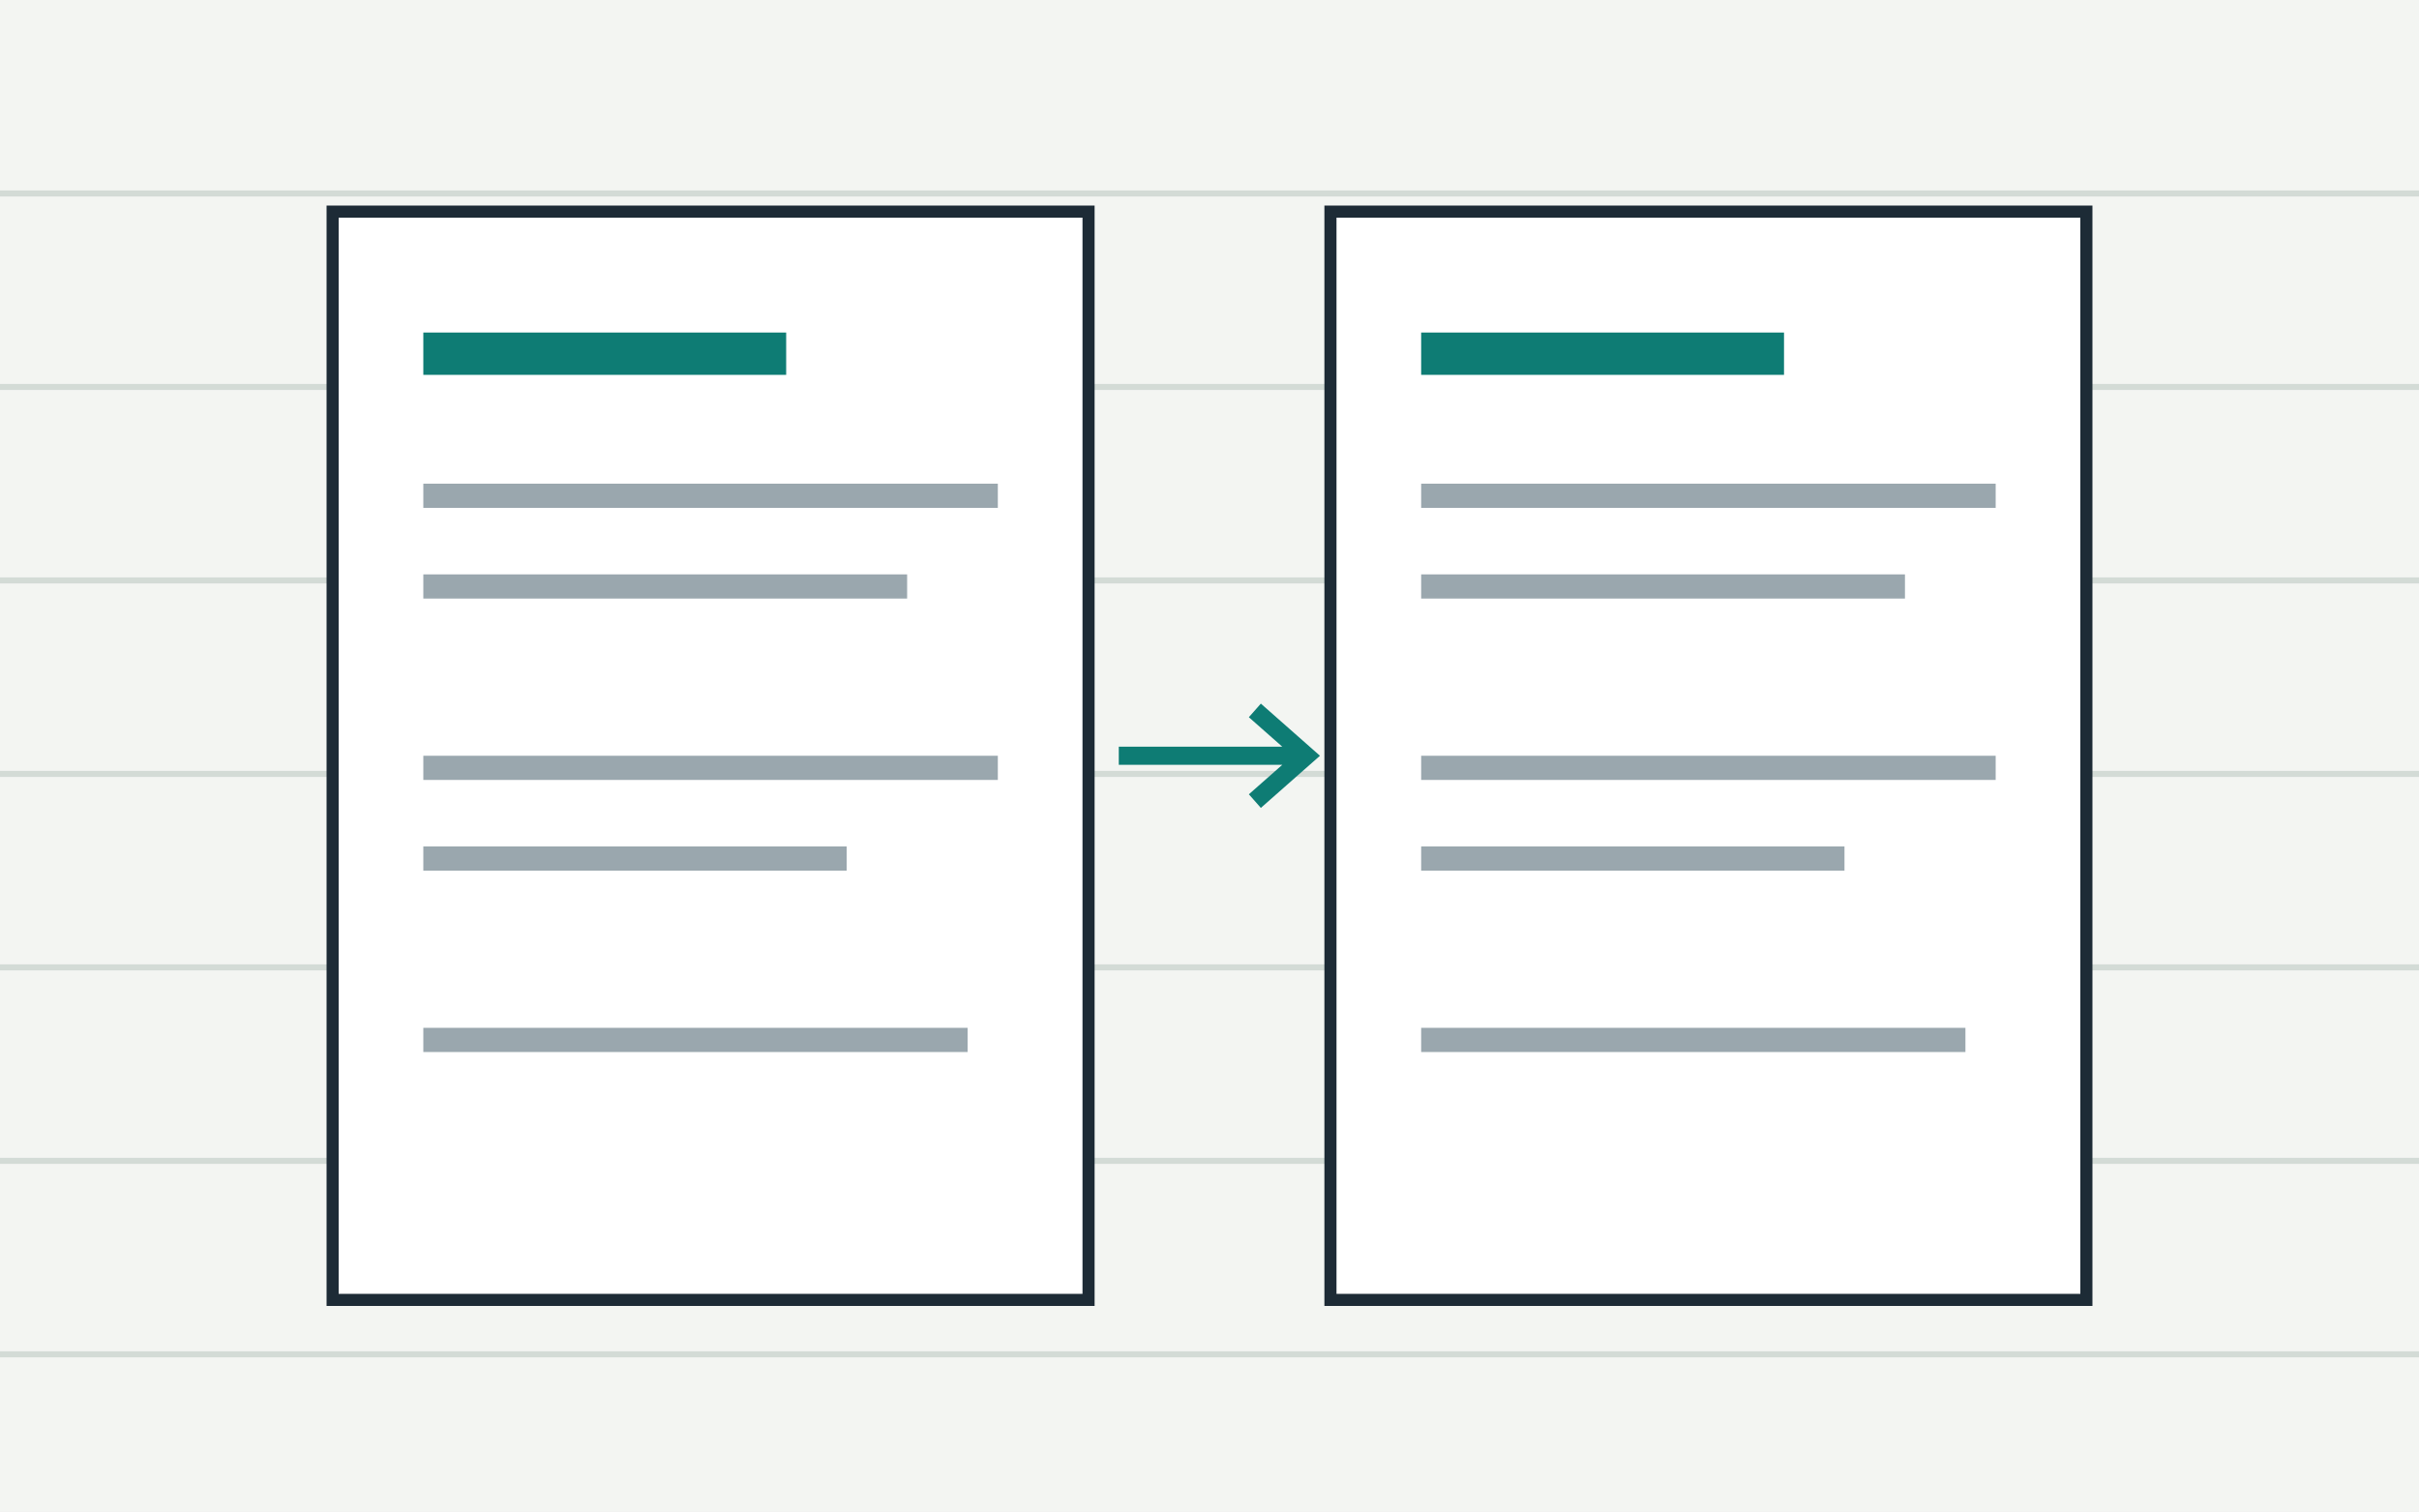
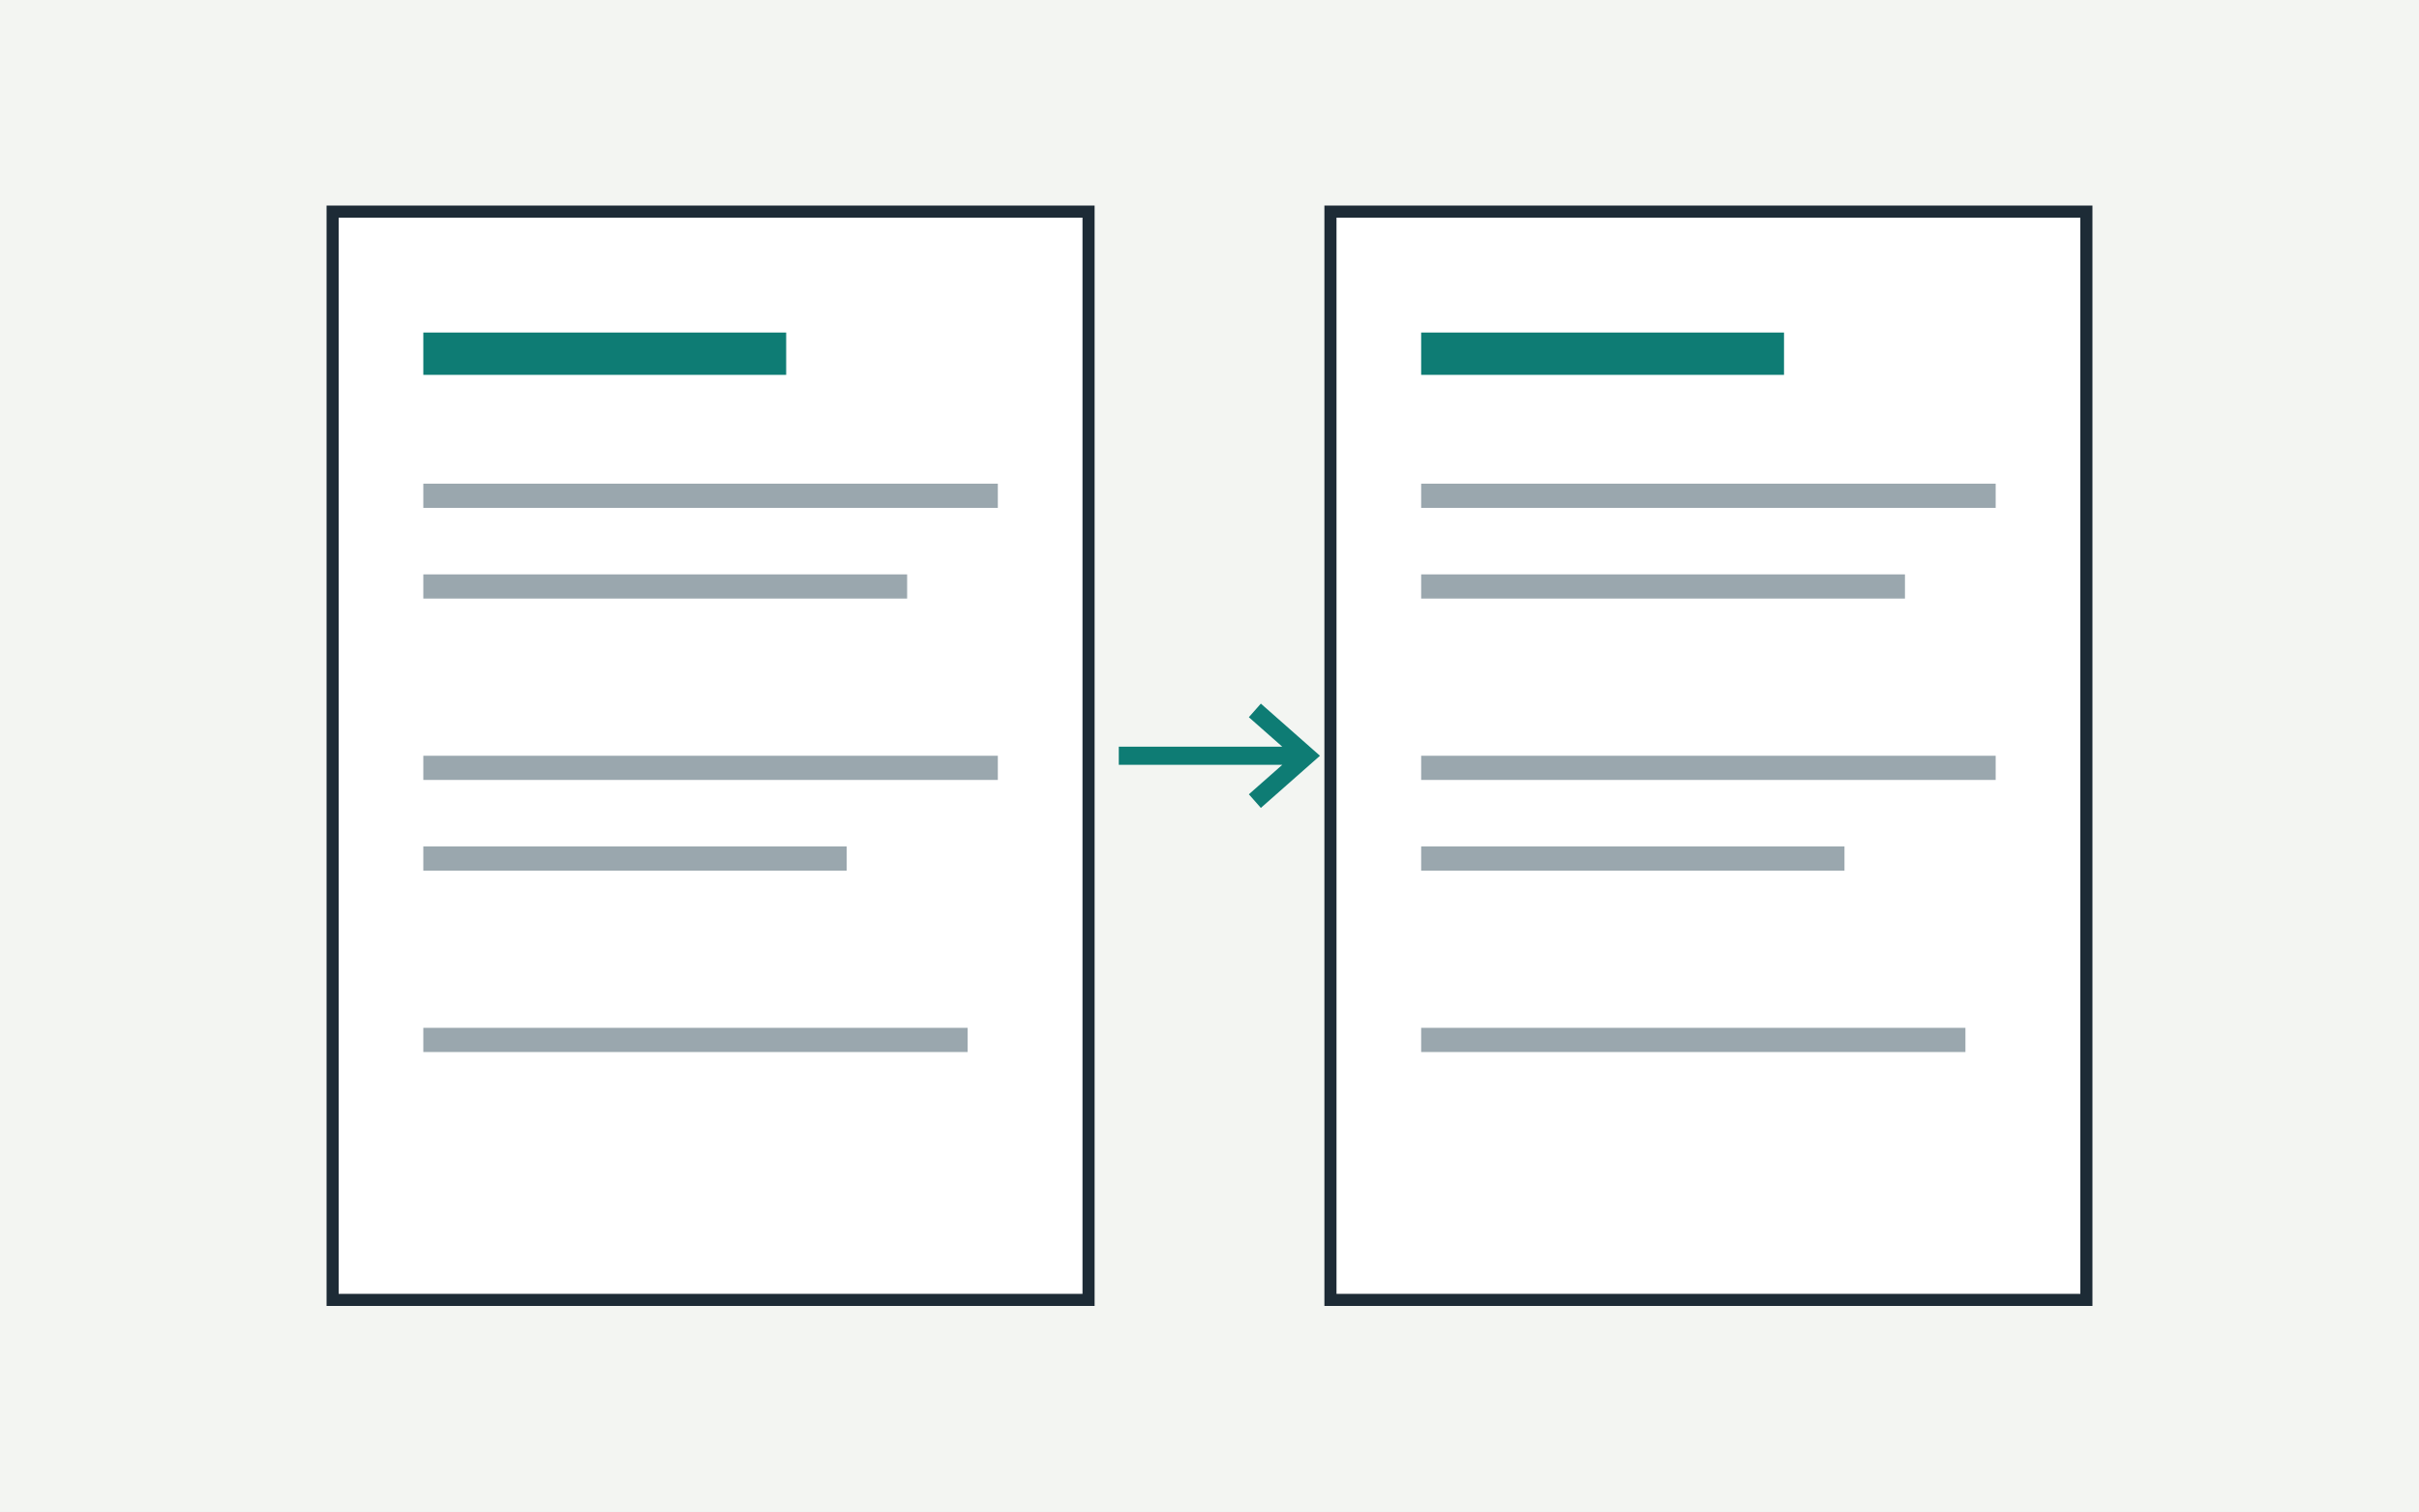
<svg xmlns="http://www.w3.org/2000/svg" viewBox="0 0 800 500">
  <rect width="800" height="500" fill="#f3f5f2" />
-   <g stroke="#d3dbd6" stroke-width="2">
-     <path d="M0 64H800M0 128H800M0 192H800M0 256H800M0 320H800M0 384H800M0 448H800" />
-   </g>
  <rect x="110" y="70" width="250" height="360" fill="#ffffff" stroke="#1d2b36" stroke-width="4" />
  <rect x="440" y="70" width="250" height="360" fill="#ffffff" stroke="#1d2b36" stroke-width="4" />
  <g fill="#0e7c74">
    <rect x="140" y="110" width="120" height="14" />
    <rect x="470" y="110" width="120" height="14" />
  </g>
  <g fill="#9aa7ae">
    <rect x="140" y="160" width="190" height="8" />
    <rect x="140" y="190" width="160" height="8" />
    <rect x="140" y="250" width="190" height="8" />
    <rect x="140" y="280" width="140" height="8" />
    <rect x="140" y="340" width="180" height="8" />
    <rect x="470" y="160" width="190" height="8" />
    <rect x="470" y="190" width="160" height="8" />
    <rect x="470" y="250" width="190" height="8" />
    <rect x="470" y="280" width="140" height="8" />
    <rect x="470" y="340" width="180" height="8" />
  </g>
  <path d="M370 250 H430 M415 235 L432 250 L415 265" fill="none" stroke="#0e7c74" stroke-width="6" />
</svg>
